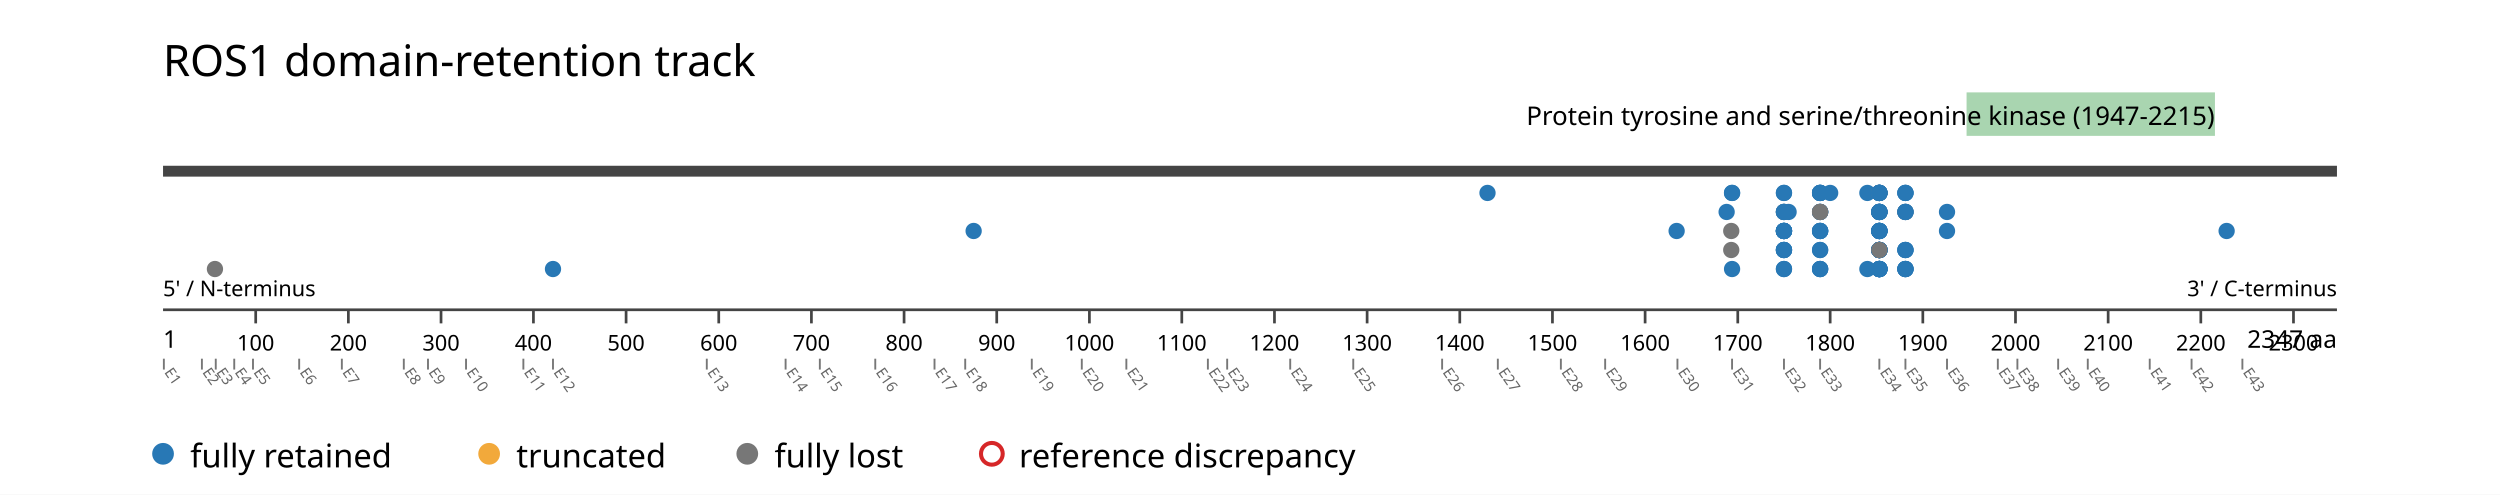
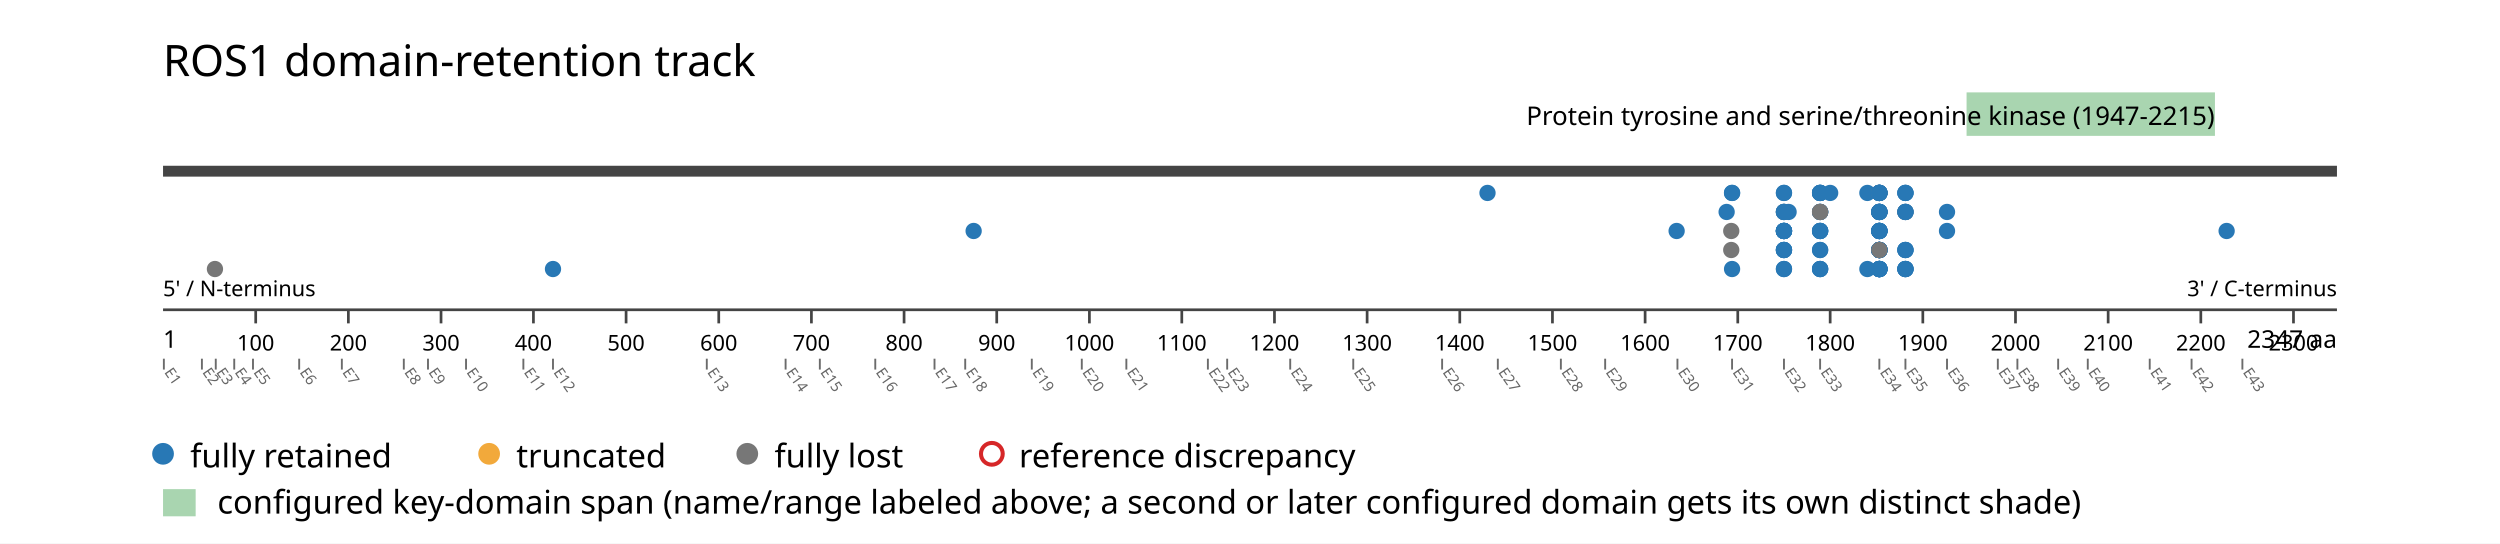
- <svg xmlns="http://www.w3.org/2000/svg" width="920" height="182" viewBox="0 0 920 182">
-   <rect width="920" height="182" fill="white" />
+ <svg xmlns="http://www.w3.org/2000/svg" width="920" height="200" viewBox="0 0 920 200">
+   <rect width="920" height="200" fill="white" />
  <text x="60" y="28" font-family="sans-serif" font-size="16">ROS1 domain-retention track</text>
  <rect x="723.7" y="34.0" width="91.4" height="16.0" fill="#62b36f" opacity="0.55" />
  <text x="815.0" y="46.0" font-family="sans-serif" font-size="9.5" text-anchor="end">Protein tyrosine and serine/threonine kinase (1947-2215)</text>
-   <line x1="60.0" y1="63.0" x2="860.0" y2="63.0" stroke="#444" stroke-width="4" />
+   <line x1="60.0" y1="63.0" x2="860.0" y2="63.0" stroke="#444444" stroke-width="4" />
  <circle cx="637.4" cy="71.0" r="3" fill="#2878b5" stroke="none" stroke-width="0" />
  <circle cx="701.2" cy="78.0" r="3" fill="#2878b5" stroke="none" stroke-width="0" />
  <circle cx="656.5" cy="85.0" r="3" fill="#2878b5" stroke="none" stroke-width="0" />
  <circle cx="691.6" cy="92.0" r="3" fill="#2878b5" stroke="none" stroke-width="0" />
  <circle cx="637.4" cy="99.0" r="3" fill="#2878b5" stroke="none" stroke-width="0" />
  <circle cx="691.6" cy="71.0" r="3" fill="#2878b5" stroke="none" stroke-width="0" />
  <circle cx="669.8" cy="78.0" r="3" fill="#2878b5" stroke="none" stroke-width="0" />
  <circle cx="656.5" cy="85.0" r="3" fill="#2878b5" stroke="none" stroke-width="0" />
  <circle cx="691.6" cy="92.0" r="3" fill="#2878b5" stroke="none" stroke-width="0" />
  <circle cx="691.6" cy="99.0" r="3" fill="#2878b5" stroke="none" stroke-width="0" />
  <circle cx="691.6" cy="71.0" r="3" fill="#2878b5" stroke="none" stroke-width="0" />
  <circle cx="669.8" cy="78.0" r="3" fill="#2878b5" stroke="none" stroke-width="0" />
  <circle cx="669.8" cy="85.0" r="3" fill="#2878b5" stroke="none" stroke-width="0" />
  <circle cx="691.6" cy="92.0" r="3" fill="#2878b5" stroke="none" stroke-width="0" />
  <circle cx="691.6" cy="99.0" r="3" fill="#2878b5" stroke="none" stroke-width="0" />
  <circle cx="691.6" cy="71.0" r="3" fill="#2878b5" stroke="none" stroke-width="0" />
  <circle cx="691.6" cy="78.0" r="3" fill="#2878b5" stroke="none" stroke-width="0" />
  <circle cx="691.6" cy="85.0" r="3" fill="#2878b5" stroke="none" stroke-width="0" />
  <circle cx="691.6" cy="92.0" r="3" fill="#2878b5" stroke="none" stroke-width="0" />
  <circle cx="687.2" cy="99.0" r="3" fill="#2878b5" stroke="none" stroke-width="0" />
  <circle cx="687.2" cy="71.0" r="3" fill="#2878b5" stroke="none" stroke-width="0" />
  <circle cx="669.8" cy="78.0" r="3" fill="#2878b5" stroke="none" stroke-width="0" />
  <circle cx="691.6" cy="85.0" r="3" fill="#2878b5" stroke="none" stroke-width="0" />
  <circle cx="669.8" cy="92.0" r="3" fill="#2878b5" stroke="none" stroke-width="0" />
  <circle cx="691.6" cy="99.0" r="3" fill="#2878b5" stroke="none" stroke-width="0" />
  <circle cx="669.8" cy="71.0" r="3" fill="#2878b5" stroke="none" stroke-width="0" />
  <circle cx="635.4" cy="78.0" r="3" fill="#2878b5" stroke="none" stroke-width="0" />
  <circle cx="691.6" cy="85.0" r="3" fill="#2878b5" stroke="none" stroke-width="0" />
  <circle cx="669.8" cy="92.0" r="3" fill="#2878b5" stroke="none" stroke-width="0" />
  <circle cx="691.6" cy="99.0" r="3" fill="#2878b5" stroke="none" stroke-width="0" />
  <circle cx="691.6" cy="71.0" r="3" fill="#2878b5" stroke="none" stroke-width="0" />
  <circle cx="656.5" cy="78.0" r="3" fill="#2878b5" stroke="none" stroke-width="0" />
  <circle cx="716.5" cy="85.0" r="3" fill="#2878b5" stroke="none" stroke-width="0" />
  <circle cx="691.6" cy="92.0" r="3" fill="#2878b5" stroke="none" stroke-width="0" />
  <circle cx="701.2" cy="99.0" r="3" fill="#2878b5" stroke="none" stroke-width="0" />
  <circle cx="701.2" cy="71.0" r="3" fill="#2878b5" stroke="none" stroke-width="0" />
  <circle cx="716.5" cy="78.0" r="3" fill="#2878b5" stroke="none" stroke-width="0" />
  <circle cx="617.0" cy="85.0" r="3" fill="#2878b5" stroke="none" stroke-width="0" />
  <circle cx="701.2" cy="92.0" r="3" fill="#2878b5" stroke="none" stroke-width="0" />
  <circle cx="701.2" cy="99.0" r="3" fill="#2878b5" stroke="none" stroke-width="0" />
  <circle cx="547.4" cy="71.0" r="3" fill="#2878b5" stroke="none" stroke-width="0" />
  <circle cx="656.5" cy="78.0" r="3" fill="#777777" stroke="none" stroke-width="0" />
  <circle cx="691.6" cy="85.0" r="3" fill="#2878b5" stroke="none" stroke-width="0" />
  <circle cx="691.6" cy="92.0" r="3" fill="#2878b5" stroke="none" stroke-width="0" />
  <circle cx="691.6" cy="99.0" r="3" fill="#2878b5" stroke="none" stroke-width="0" />
  <circle cx="669.8" cy="71.0" r="3" fill="#2878b5" stroke="none" stroke-width="0" />
  <circle cx="691.6" cy="78.0" r="3" fill="#2878b5" stroke="none" stroke-width="0" />
  <circle cx="691.6" cy="85.0" r="3" fill="#2878b5" stroke="none" stroke-width="0" />
  <circle cx="691.6" cy="92.0" r="3" fill="#777777" stroke="none" stroke-width="0" />
  <circle cx="691.6" cy="99.0" r="3" fill="#2878b5" stroke="none" stroke-width="0" />
  <circle cx="669.8" cy="71.0" r="3" fill="#2878b5" stroke="none" stroke-width="0" />
  <circle cx="691.6" cy="78.0" r="3" fill="#777777" stroke="none" stroke-width="0" />
  <circle cx="669.8" cy="85.0" r="3" fill="#2878b5" stroke="none" stroke-width="0" />
  <circle cx="691.6" cy="92.0" r="3" fill="#2878b5" stroke="none" stroke-width="0" />
  <circle cx="669.8" cy="99.0" r="3" fill="#2878b5" stroke="none" stroke-width="0" />
  <circle cx="691.6" cy="71.0" r="3" fill="#2878b5" stroke="none" stroke-width="0" />
  <circle cx="691.6" cy="78.0" r="3" fill="#2878b5" stroke="none" stroke-width="0" />
  <circle cx="656.5" cy="85.0" r="3" fill="#2878b5" stroke="none" stroke-width="0" />
  <circle cx="691.6" cy="92.0" r="3" fill="#2878b5" stroke="none" stroke-width="0" />
  <circle cx="669.8" cy="99.0" r="3" fill="#2878b5" stroke="none" stroke-width="0" />
  <circle cx="673.5" cy="71.0" r="3" fill="#2878b5" stroke="none" stroke-width="0" />
  <circle cx="669.8" cy="78.0" r="3" fill="#777777" stroke="none" stroke-width="0" />
  <circle cx="691.6" cy="85.0" r="3" fill="#2878b5" stroke="none" stroke-width="0" />
  <circle cx="691.6" cy="92.0" r="3" fill="#2878b5" stroke="none" stroke-width="0" />
  <circle cx="691.6" cy="99.0" r="3" fill="#2878b5" stroke="none" stroke-width="0" />
  <circle cx="669.8" cy="71.0" r="3" fill="#2878b5" stroke="none" stroke-width="0" />
  <circle cx="691.6" cy="78.0" r="3" fill="#2878b5" stroke="none" stroke-width="0" />
  <circle cx="691.6" cy="85.0" r="3" fill="#2878b5" stroke="none" stroke-width="0" />
  <circle cx="691.6" cy="92.0" r="3" fill="#2878b5" stroke="none" stroke-width="0" />
  <circle cx="691.6" cy="99.0" r="3" fill="#2878b5" stroke="none" stroke-width="0" />
  <circle cx="691.6" cy="71.0" r="3" fill="#777777" stroke="none" stroke-width="0" />
  <circle cx="669.8" cy="78.0" r="3" fill="#777777" stroke="none" stroke-width="0" />
  <circle cx="358.3" cy="85.0" r="3" fill="#2878b5" stroke="none" stroke-width="0" />
  <circle cx="637.1" cy="92.0" r="3" fill="#777777" stroke="none" stroke-width="0" />
  <circle cx="691.6" cy="99.0" r="3" fill="#2878b5" stroke="none" stroke-width="0" />
  <circle cx="691.6" cy="71.0" r="3" fill="#2878b5" stroke="none" stroke-width="0" />
  <circle cx="658.2" cy="78.0" r="3" fill="#2878b5" stroke="none" stroke-width="0" />
  <circle cx="669.8" cy="85.0" r="3" fill="#2878b5" stroke="none" stroke-width="0" />
  <circle cx="691.6" cy="92.0" r="3" fill="#2878b5" stroke="none" stroke-width="0" />
  <circle cx="669.8" cy="99.0" r="3" fill="#2878b5" stroke="none" stroke-width="0" />
  <circle cx="669.8" cy="71.0" r="3" fill="#2878b5" stroke="none" stroke-width="0" />
  <circle cx="691.6" cy="78.0" r="3" fill="#2878b5" stroke="none" stroke-width="0" />
  <circle cx="691.6" cy="85.0" r="3" fill="#2878b5" stroke="none" stroke-width="0" />
  <circle cx="701.2" cy="92.0" r="3" fill="#2878b5" stroke="none" stroke-width="0" />
  <circle cx="701.2" cy="99.0" r="3" fill="#2878b5" stroke="none" stroke-width="0" />
  <circle cx="701.2" cy="71.0" r="3" fill="#2878b5" stroke="none" stroke-width="0" />
  <circle cx="701.2" cy="78.0" r="3" fill="#777777" stroke="none" stroke-width="0" />
  <circle cx="819.4" cy="85.0" r="3" fill="#2878b5" stroke="none" stroke-width="0" />
  <circle cx="691.6" cy="92.0" r="3" fill="#777777" stroke="none" stroke-width="0" />
  <circle cx="203.5" cy="99.0" r="3" fill="#2878b5" stroke="none" stroke-width="0" />
  <circle cx="637.4" cy="71.0" r="3" fill="#2878b5" stroke="none" stroke-width="0" />
  <circle cx="691.6" cy="78.0" r="3" fill="#2878b5" stroke="none" stroke-width="0" />
  <circle cx="669.8" cy="85.0" r="3" fill="#2878b5" stroke="none" stroke-width="0" />
  <circle cx="701.2" cy="92.0" r="3" fill="#2878b5" stroke="none" stroke-width="0" />
  <circle cx="701.2" cy="99.0" r="3" fill="#2878b5" stroke="none" stroke-width="0" />
  <circle cx="701.2" cy="71.0" r="3" fill="#2878b5" stroke="none" stroke-width="0" />
  <circle cx="701.2" cy="78.0" r="3" fill="#2878b5" stroke="none" stroke-width="0" />
  <circle cx="656.5" cy="85.0" r="3" fill="#2878b5" stroke="none" stroke-width="0" />
  <circle cx="656.5" cy="92.0" r="3" fill="#2878b5" stroke="none" stroke-width="0" />
  <circle cx="691.6" cy="99.0" r="3" fill="#2878b5" stroke="none" stroke-width="0" />
  <circle cx="691.6" cy="71.0" r="3" fill="#2878b5" stroke="none" stroke-width="0" />
  <circle cx="691.6" cy="78.0" r="3" fill="#2878b5" stroke="none" stroke-width="0" />
  <circle cx="656.5" cy="85.0" r="3" fill="#2878b5" stroke="none" stroke-width="0" />
  <circle cx="656.5" cy="92.0" r="3" fill="#2878b5" stroke="none" stroke-width="0" />
  <circle cx="656.5" cy="99.0" r="3" fill="#2878b5" stroke="none" stroke-width="0" />
  <circle cx="656.5" cy="71.0" r="3" fill="#2878b5" stroke="none" stroke-width="0" />
  <circle cx="656.5" cy="78.0" r="3" fill="#2878b5" stroke="none" stroke-width="0" />
  <circle cx="656.5" cy="85.0" r="3" fill="#2878b5" stroke="none" stroke-width="0" />
  <circle cx="656.5" cy="92.0" r="3" fill="#2878b5" stroke="none" stroke-width="0" />
  <circle cx="656.5" cy="99.0" r="3" fill="#2878b5" stroke="none" stroke-width="0" />
  <circle cx="656.5" cy="71.0" r="3" fill="#2878b5" stroke="none" stroke-width="0" />
  <circle cx="656.5" cy="78.0" r="3" fill="#2878b5" stroke="none" stroke-width="0" />
  <circle cx="656.5" cy="85.0" r="3" fill="#2878b5" stroke="none" stroke-width="0" />
  <circle cx="656.5" cy="92.0" r="3" fill="#2878b5" stroke="none" stroke-width="0" />
  <circle cx="79.1" cy="99.0" r="3" fill="#777777" stroke="none" stroke-width="0" />
  <circle cx="691.6" cy="71.0" r="3" fill="#2878b5" stroke="none" stroke-width="0" />
  <circle cx="701.2" cy="78.0" r="3" fill="#2878b5" stroke="none" stroke-width="0" />
  <circle cx="637.1" cy="85.0" r="3" fill="#777777" stroke="none" stroke-width="0" />
  <line x1="60.0" y1="114.0" x2="860.0" y2="114.0" stroke="#444444" stroke-width="1" />
  <text x="60.0" y="109.0" font-family="sans-serif" font-size="8" data-axis-end="5-prime" text-anchor="start">5' / N-terminus</text>
  <text x="860.0" y="109.0" font-family="sans-serif" font-size="8" data-axis-end="3-prime" text-anchor="end">3' / C-terminus</text>
  <text x="60.0" y="128.0" font-family="sans-serif" font-size="9">1</text>
  <text x="860.0" y="128.0" font-family="sans-serif" font-size="9" text-anchor="end">2347 aa</text>
-   <line x1="60.3" y1="132.0" x2="60.3" y2="136.0" stroke="#777777" stroke-width="0.7" />
+   <line x1="60.3" y1="132.0" x2="60.3" y2="136.0" stroke="#6b6b6b" stroke-width="0.7" />
  <text x="60.3" y="137.0" font-family="sans-serif" font-size="5.5" fill="#666666" transform="rotate(55 60.3 137.0)">E1</text>
-   <line x1="74.3" y1="132.0" x2="74.3" y2="136.0" stroke="#777777" stroke-width="0.7" />
+   <line x1="74.3" y1="132.0" x2="74.3" y2="136.0" stroke="#6b6b6b" stroke-width="0.7" />
  <text x="74.3" y="137.0" font-family="sans-serif" font-size="5.5" fill="#666666" transform="rotate(55 74.3 137.0)">E2</text>
-   <line x1="79.4" y1="132.0" x2="79.4" y2="136.0" stroke="#777777" stroke-width="0.7" />
+   <line x1="79.4" y1="132.0" x2="79.4" y2="136.0" stroke="#6b6b6b" stroke-width="0.7" />
  <text x="79.4" y="137.0" font-family="sans-serif" font-size="5.5" fill="#666666" transform="rotate(55 79.4 137.0)">E3</text>
-   <line x1="86.2" y1="132.0" x2="86.2" y2="136.0" stroke="#777777" stroke-width="0.7" />
+   <line x1="86.2" y1="132.0" x2="86.2" y2="136.0" stroke="#6b6b6b" stroke-width="0.7" />
  <text x="86.2" y="137.0" font-family="sans-serif" font-size="5.5" fill="#666666" transform="rotate(55 86.2 137.0)">E4</text>
-   <line x1="93.1" y1="132.0" x2="93.1" y2="136.0" stroke="#777777" stroke-width="0.7" />
+   <line x1="93.1" y1="132.0" x2="93.1" y2="136.0" stroke="#6b6b6b" stroke-width="0.7" />
  <text x="93.1" y="137.0" font-family="sans-serif" font-size="5.5" fill="#666666" transform="rotate(55 93.1 137.0)">E5</text>
-   <line x1="110.1" y1="132.0" x2="110.1" y2="136.0" stroke="#777777" stroke-width="0.7" />
+   <line x1="110.1" y1="132.0" x2="110.1" y2="136.0" stroke="#6b6b6b" stroke-width="0.7" />
  <text x="110.1" y="137.0" font-family="sans-serif" font-size="5.5" fill="#666666" transform="rotate(55 110.1 137.0)">E6</text>
-   <line x1="125.8" y1="132.0" x2="125.8" y2="136.0" stroke="#777777" stroke-width="0.7" />
+   <line x1="125.8" y1="132.0" x2="125.8" y2="136.0" stroke="#6b6b6b" stroke-width="0.7" />
  <text x="125.8" y="137.0" font-family="sans-serif" font-size="5.5" fill="#666666" transform="rotate(55 125.8 137.0)">E7</text>
-   <line x1="148.6" y1="132.0" x2="148.6" y2="136.0" stroke="#777777" stroke-width="0.7" />
+   <line x1="148.6" y1="132.0" x2="148.6" y2="136.0" stroke="#6b6b6b" stroke-width="0.7" />
  <text x="148.6" y="137.0" font-family="sans-serif" font-size="5.5" fill="#666666" transform="rotate(55 148.6 137.0)">E8</text>
-   <line x1="157.5" y1="132.0" x2="157.5" y2="136.0" stroke="#777777" stroke-width="0.7" />
+   <line x1="157.5" y1="132.0" x2="157.5" y2="136.0" stroke="#6b6b6b" stroke-width="0.7" />
  <text x="157.5" y="137.0" font-family="sans-serif" font-size="5.5" fill="#666666" transform="rotate(55 157.5 137.0)">E9</text>
-   <line x1="171.5" y1="132.0" x2="171.5" y2="136.0" stroke="#777777" stroke-width="0.7" />
+   <line x1="171.5" y1="132.0" x2="171.5" y2="136.0" stroke="#6b6b6b" stroke-width="0.7" />
  <text x="171.5" y="137.0" font-family="sans-serif" font-size="5.5" fill="#666666" transform="rotate(55 171.5 137.0)">E10</text>
-   <line x1="192.6" y1="132.0" x2="192.6" y2="136.0" stroke="#777777" stroke-width="0.7" />
+   <line x1="192.6" y1="132.0" x2="192.6" y2="136.0" stroke="#6b6b6b" stroke-width="0.7" />
  <text x="192.6" y="137.0" font-family="sans-serif" font-size="5.5" fill="#666666" transform="rotate(55 192.6 137.0)">E11</text>
-   <line x1="203.5" y1="132.0" x2="203.5" y2="136.0" stroke="#777777" stroke-width="0.7" />
+   <line x1="203.5" y1="132.0" x2="203.5" y2="136.0" stroke="#6b6b6b" stroke-width="0.7" />
  <text x="203.5" y="137.0" font-family="sans-serif" font-size="5.5" fill="#666666" transform="rotate(55 203.5 137.0)">E12</text>
-   <line x1="260.1" y1="132.0" x2="260.1" y2="136.0" stroke="#777777" stroke-width="0.7" />
+   <line x1="260.1" y1="132.0" x2="260.1" y2="136.0" stroke="#6b6b6b" stroke-width="0.7" />
  <text x="260.1" y="137.0" font-family="sans-serif" font-size="5.5" fill="#666666" transform="rotate(55 260.1 137.0)">E13</text>
-   <line x1="289.1" y1="132.0" x2="289.1" y2="136.0" stroke="#777777" stroke-width="0.7" />
+   <line x1="289.1" y1="132.0" x2="289.1" y2="136.0" stroke="#6b6b6b" stroke-width="0.7" />
  <text x="289.1" y="137.0" font-family="sans-serif" font-size="5.5" fill="#666666" transform="rotate(55 289.1 137.0)">E14</text>
-   <line x1="301.7" y1="132.0" x2="301.7" y2="136.0" stroke="#777777" stroke-width="0.7" />
+   <line x1="301.7" y1="132.0" x2="301.7" y2="136.0" stroke="#6b6b6b" stroke-width="0.7" />
  <text x="301.7" y="137.0" font-family="sans-serif" font-size="5.5" fill="#666666" transform="rotate(55 301.7 137.0)">E15</text>
-   <line x1="322.1" y1="132.0" x2="322.1" y2="136.0" stroke="#777777" stroke-width="0.7" />
+   <line x1="322.1" y1="132.0" x2="322.1" y2="136.0" stroke="#6b6b6b" stroke-width="0.7" />
  <text x="322.1" y="137.0" font-family="sans-serif" font-size="5.5" fill="#666666" transform="rotate(55 322.1 137.0)">E16</text>
-   <line x1="343.9" y1="132.0" x2="343.9" y2="136.0" stroke="#777777" stroke-width="0.7" />
+   <line x1="343.9" y1="132.0" x2="343.9" y2="136.0" stroke="#6b6b6b" stroke-width="0.7" />
  <text x="343.9" y="137.0" font-family="sans-serif" font-size="5.5" fill="#666666" transform="rotate(55 343.9 137.0)">E17</text>
-   <line x1="355.2" y1="132.0" x2="355.2" y2="136.0" stroke="#777777" stroke-width="0.7" />
+   <line x1="355.2" y1="132.0" x2="355.2" y2="136.0" stroke="#6b6b6b" stroke-width="0.7" />
  <text x="355.2" y="137.0" font-family="sans-serif" font-size="5.5" fill="#666666" transform="rotate(55 355.2 137.0)">E18</text>
-   <line x1="379.7" y1="132.0" x2="379.7" y2="136.0" stroke="#777777" stroke-width="0.7" />
+   <line x1="379.7" y1="132.0" x2="379.7" y2="136.0" stroke="#6b6b6b" stroke-width="0.7" />
  <text x="379.7" y="137.0" font-family="sans-serif" font-size="5.5" fill="#666666" transform="rotate(55 379.7 137.0)">E19</text>
-   <line x1="398.1" y1="132.0" x2="398.1" y2="136.0" stroke="#777777" stroke-width="0.7" />
+   <line x1="398.1" y1="132.0" x2="398.1" y2="136.0" stroke="#6b6b6b" stroke-width="0.7" />
  <text x="398.1" y="137.0" font-family="sans-serif" font-size="5.5" fill="#666666" transform="rotate(55 398.1 137.0)">E20</text>
-   <line x1="414.5" y1="132.0" x2="414.5" y2="136.0" stroke="#777777" stroke-width="0.7" />
+   <line x1="414.5" y1="132.0" x2="414.5" y2="136.0" stroke="#6b6b6b" stroke-width="0.7" />
  <text x="414.5" y="137.0" font-family="sans-serif" font-size="5.5" fill="#666666" transform="rotate(55 414.5 137.0)">E21</text>
-   <line x1="444.5" y1="132.0" x2="444.5" y2="136.0" stroke="#777777" stroke-width="0.7" />
+   <line x1="444.5" y1="132.0" x2="444.5" y2="136.0" stroke="#6b6b6b" stroke-width="0.7" />
  <text x="444.5" y="137.0" font-family="sans-serif" font-size="5.5" fill="#666666" transform="rotate(55 444.5 137.0)">E22</text>
-   <line x1="451.6" y1="132.0" x2="451.6" y2="136.0" stroke="#777777" stroke-width="0.7" />
+   <line x1="451.6" y1="132.0" x2="451.6" y2="136.0" stroke="#6b6b6b" stroke-width="0.7" />
  <text x="451.6" y="137.0" font-family="sans-serif" font-size="5.5" fill="#666666" transform="rotate(55 451.6 137.0)">E23</text>
-   <line x1="474.8" y1="132.0" x2="474.8" y2="136.0" stroke="#777777" stroke-width="0.7" />
+   <line x1="474.8" y1="132.0" x2="474.8" y2="136.0" stroke="#6b6b6b" stroke-width="0.7" />
  <text x="474.8" y="137.0" font-family="sans-serif" font-size="5.5" fill="#666666" transform="rotate(55 474.8 137.0)">E24</text>
-   <line x1="498.0" y1="132.0" x2="498.0" y2="136.0" stroke="#777777" stroke-width="0.7" />
+   <line x1="498.0" y1="132.0" x2="498.0" y2="136.0" stroke="#6b6b6b" stroke-width="0.7" />
  <text x="498.0" y="137.0" font-family="sans-serif" font-size="5.5" fill="#666666" transform="rotate(55 498.0 137.0)">E25</text>
-   <line x1="530.7" y1="132.0" x2="530.7" y2="136.0" stroke="#777777" stroke-width="0.7" />
+   <line x1="530.7" y1="132.0" x2="530.7" y2="136.0" stroke="#6b6b6b" stroke-width="0.7" />
  <text x="530.7" y="137.0" font-family="sans-serif" font-size="5.5" fill="#666666" transform="rotate(55 530.7 137.0)">E26</text>
-   <line x1="551.2" y1="132.0" x2="551.2" y2="136.0" stroke="#777777" stroke-width="0.7" />
+   <line x1="551.2" y1="132.0" x2="551.2" y2="136.0" stroke="#6b6b6b" stroke-width="0.7" />
  <text x="551.2" y="137.0" font-family="sans-serif" font-size="5.5" fill="#666666" transform="rotate(55 551.2 137.0)">E27</text>
-   <line x1="574.4" y1="132.0" x2="574.4" y2="136.0" stroke="#777777" stroke-width="0.7" />
+   <line x1="574.4" y1="132.0" x2="574.4" y2="136.0" stroke="#6b6b6b" stroke-width="0.7" />
  <text x="574.4" y="137.0" font-family="sans-serif" font-size="5.5" fill="#666666" transform="rotate(55 574.4 137.0)">E28</text>
-   <line x1="590.7" y1="132.0" x2="590.7" y2="136.0" stroke="#777777" stroke-width="0.7" />
+   <line x1="590.7" y1="132.0" x2="590.7" y2="136.0" stroke="#6b6b6b" stroke-width="0.7" />
  <text x="590.7" y="137.0" font-family="sans-serif" font-size="5.5" fill="#666666" transform="rotate(55 590.7 137.0)">E29</text>
-   <line x1="617.3" y1="132.0" x2="617.3" y2="136.0" stroke="#777777" stroke-width="0.7" />
+   <line x1="617.3" y1="132.0" x2="617.3" y2="136.0" stroke="#6b6b6b" stroke-width="0.7" />
  <text x="617.3" y="137.0" font-family="sans-serif" font-size="5.5" fill="#666666" transform="rotate(55 617.3 137.0)">E30</text>
-   <line x1="637.4" y1="132.0" x2="637.4" y2="136.0" stroke="#777777" stroke-width="0.7" />
+   <line x1="637.4" y1="132.0" x2="637.4" y2="136.0" stroke="#6b6b6b" stroke-width="0.7" />
  <text x="637.4" y="137.0" font-family="sans-serif" font-size="5.5" fill="#666666" transform="rotate(55 637.4 137.0)">E31</text>
-   <line x1="656.5" y1="132.0" x2="656.5" y2="136.0" stroke="#777777" stroke-width="0.7" />
+   <line x1="656.5" y1="132.0" x2="656.5" y2="136.0" stroke="#6b6b6b" stroke-width="0.7" />
  <text x="656.5" y="137.0" font-family="sans-serif" font-size="5.5" fill="#666666" transform="rotate(55 656.5 137.0)">E32</text>
-   <line x1="669.8" y1="132.0" x2="669.8" y2="136.0" stroke="#777777" stroke-width="0.7" />
+   <line x1="669.8" y1="132.0" x2="669.8" y2="136.0" stroke="#6b6b6b" stroke-width="0.7" />
  <text x="669.8" y="137.0" font-family="sans-serif" font-size="5.5" fill="#666666" transform="rotate(55 669.8 137.0)">E33</text>
-   <line x1="691.6" y1="132.0" x2="691.6" y2="136.0" stroke="#777777" stroke-width="0.7" />
+   <line x1="691.6" y1="132.0" x2="691.6" y2="136.0" stroke="#6b6b6b" stroke-width="0.7" />
  <text x="691.6" y="137.0" font-family="sans-serif" font-size="5.5" fill="#666666" transform="rotate(55 691.6 137.0)">E34</text>
-   <line x1="701.2" y1="132.0" x2="701.2" y2="136.0" stroke="#777777" stroke-width="0.7" />
+   <line x1="701.2" y1="132.0" x2="701.2" y2="136.0" stroke="#6b6b6b" stroke-width="0.7" />
  <text x="701.2" y="137.0" font-family="sans-serif" font-size="5.5" fill="#666666" transform="rotate(55 701.2 137.0)">E35</text>
-   <line x1="716.5" y1="132.0" x2="716.5" y2="136.0" stroke="#777777" stroke-width="0.7" />
+   <line x1="716.5" y1="132.0" x2="716.5" y2="136.0" stroke="#6b6b6b" stroke-width="0.7" />
  <text x="716.5" y="137.0" font-family="sans-serif" font-size="5.5" fill="#666666" transform="rotate(55 716.5 137.0)">E36</text>
-   <line x1="735.2" y1="132.0" x2="735.2" y2="136.0" stroke="#777777" stroke-width="0.7" />
+   <line x1="735.2" y1="132.0" x2="735.2" y2="136.0" stroke="#6b6b6b" stroke-width="0.7" />
  <text x="735.2" y="137.0" font-family="sans-serif" font-size="5.5" fill="#666666" transform="rotate(55 735.2 137.0)">E37</text>
-   <line x1="742.4" y1="132.0" x2="742.4" y2="136.0" stroke="#777777" stroke-width="0.7" />
+   <line x1="742.4" y1="132.0" x2="742.4" y2="136.0" stroke="#6b6b6b" stroke-width="0.7" />
  <text x="742.4" y="137.0" font-family="sans-serif" font-size="5.5" fill="#666666" transform="rotate(55 742.4 137.0)">E38</text>
-   <line x1="757.4" y1="132.0" x2="757.4" y2="136.0" stroke="#777777" stroke-width="0.7" />
+   <line x1="757.4" y1="132.0" x2="757.4" y2="136.0" stroke="#6b6b6b" stroke-width="0.7" />
  <text x="757.4" y="137.0" font-family="sans-serif" font-size="5.5" fill="#666666" transform="rotate(55 757.4 137.0)">E39</text>
-   <line x1="768.3" y1="132.0" x2="768.3" y2="136.0" stroke="#777777" stroke-width="0.7" />
+   <line x1="768.3" y1="132.0" x2="768.3" y2="136.0" stroke="#6b6b6b" stroke-width="0.7" />
  <text x="768.3" y="137.0" font-family="sans-serif" font-size="5.5" fill="#666666" transform="rotate(55 768.3 137.0)">E40</text>
-   <line x1="791.1" y1="132.0" x2="791.1" y2="136.0" stroke="#777777" stroke-width="0.7" />
+   <line x1="791.1" y1="132.0" x2="791.1" y2="136.0" stroke="#6b6b6b" stroke-width="0.7" />
  <text x="791.1" y="137.0" font-family="sans-serif" font-size="5.5" fill="#666666" transform="rotate(55 791.1 137.0)">E41</text>
-   <line x1="806.5" y1="132.0" x2="806.5" y2="136.0" stroke="#777777" stroke-width="0.7" />
+   <line x1="806.5" y1="132.0" x2="806.5" y2="136.0" stroke="#6b6b6b" stroke-width="0.7" />
  <text x="806.5" y="137.0" font-family="sans-serif" font-size="5.5" fill="#666666" transform="rotate(55 806.5 137.0)">E42</text>
-   <line x1="825.2" y1="132.0" x2="825.2" y2="136.0" stroke="#777777" stroke-width="0.7" />
+   <line x1="825.2" y1="132.0" x2="825.2" y2="136.0" stroke="#6b6b6b" stroke-width="0.7" />
  <text x="825.2" y="137.0" font-family="sans-serif" font-size="5.5" fill="#666666" transform="rotate(55 825.2 137.0)">E43</text>
  <line x1="94.1" y1="114.0" x2="94.1" y2="119.0" stroke="#444444" stroke-width="1" />
  <text x="94.1" y="129.0" font-family="sans-serif" font-size="8" text-anchor="middle">100</text>
  <line x1="128.2" y1="114.0" x2="128.2" y2="119.0" stroke="#444444" stroke-width="1" />
  <text x="128.2" y="129.0" font-family="sans-serif" font-size="8" text-anchor="middle">200</text>
  <line x1="162.3" y1="114.0" x2="162.3" y2="119.0" stroke="#444444" stroke-width="1" />
  <text x="162.3" y="129.0" font-family="sans-serif" font-size="8" text-anchor="middle">300</text>
  <line x1="196.3" y1="114.0" x2="196.3" y2="119.0" stroke="#444444" stroke-width="1" />
  <text x="196.3" y="129.0" font-family="sans-serif" font-size="8" text-anchor="middle">400</text>
  <line x1="230.4" y1="114.0" x2="230.4" y2="119.0" stroke="#444444" stroke-width="1" />
  <text x="230.4" y="129.0" font-family="sans-serif" font-size="8" text-anchor="middle">500</text>
  <line x1="264.5" y1="114.0" x2="264.5" y2="119.0" stroke="#444444" stroke-width="1" />
  <text x="264.5" y="129.0" font-family="sans-serif" font-size="8" text-anchor="middle">600</text>
  <line x1="298.6" y1="114.0" x2="298.6" y2="119.0" stroke="#444444" stroke-width="1" />
  <text x="298.6" y="129.0" font-family="sans-serif" font-size="8" text-anchor="middle">700</text>
  <line x1="332.7" y1="114.0" x2="332.7" y2="119.0" stroke="#444444" stroke-width="1" />
  <text x="332.7" y="129.0" font-family="sans-serif" font-size="8" text-anchor="middle">800</text>
  <line x1="366.8" y1="114.0" x2="366.8" y2="119.0" stroke="#444444" stroke-width="1" />
  <text x="366.8" y="129.0" font-family="sans-serif" font-size="8" text-anchor="middle">900</text>
  <line x1="400.9" y1="114.0" x2="400.9" y2="119.0" stroke="#444444" stroke-width="1" />
  <text x="400.9" y="129.0" font-family="sans-serif" font-size="8" text-anchor="middle">1000</text>
  <line x1="434.9" y1="114.0" x2="434.9" y2="119.0" stroke="#444444" stroke-width="1" />
  <text x="434.9" y="129.0" font-family="sans-serif" font-size="8" text-anchor="middle">1100</text>
  <line x1="469.0" y1="114.0" x2="469.0" y2="119.0" stroke="#444444" stroke-width="1" />
  <text x="469.0" y="129.0" font-family="sans-serif" font-size="8" text-anchor="middle">1200</text>
  <line x1="503.1" y1="114.0" x2="503.1" y2="119.0" stroke="#444444" stroke-width="1" />
  <text x="503.1" y="129.0" font-family="sans-serif" font-size="8" text-anchor="middle">1300</text>
  <line x1="537.2" y1="114.0" x2="537.2" y2="119.0" stroke="#444444" stroke-width="1" />
  <text x="537.2" y="129.0" font-family="sans-serif" font-size="8" text-anchor="middle">1400</text>
  <line x1="571.3" y1="114.0" x2="571.3" y2="119.0" stroke="#444444" stroke-width="1" />
  <text x="571.3" y="129.0" font-family="sans-serif" font-size="8" text-anchor="middle">1500</text>
  <line x1="605.4" y1="114.0" x2="605.4" y2="119.0" stroke="#444444" stroke-width="1" />
  <text x="605.4" y="129.0" font-family="sans-serif" font-size="8" text-anchor="middle">1600</text>
  <line x1="639.5" y1="114.0" x2="639.5" y2="119.0" stroke="#444444" stroke-width="1" />
  <text x="639.5" y="129.0" font-family="sans-serif" font-size="8" text-anchor="middle">1700</text>
  <line x1="673.5" y1="114.0" x2="673.5" y2="119.0" stroke="#444444" stroke-width="1" />
  <text x="673.5" y="129.0" font-family="sans-serif" font-size="8" text-anchor="middle">1800</text>
  <line x1="707.6" y1="114.0" x2="707.6" y2="119.0" stroke="#444444" stroke-width="1" />
  <text x="707.6" y="129.0" font-family="sans-serif" font-size="8" text-anchor="middle">1900</text>
  <line x1="741.7" y1="114.0" x2="741.7" y2="119.0" stroke="#444444" stroke-width="1" />
  <text x="741.7" y="129.0" font-family="sans-serif" font-size="8" text-anchor="middle">2000</text>
  <line x1="775.8" y1="114.0" x2="775.8" y2="119.0" stroke="#444444" stroke-width="1" />
  <text x="775.8" y="129.0" font-family="sans-serif" font-size="8" text-anchor="middle">2100</text>
  <line x1="809.9" y1="114.0" x2="809.9" y2="119.0" stroke="#444444" stroke-width="1" />
  <text x="809.9" y="129.0" font-family="sans-serif" font-size="8" text-anchor="middle">2200</text>
  <line x1="844.0" y1="114.0" x2="844.0" y2="119.0" stroke="#444444" stroke-width="1" />
  <text x="844.0" y="129.0" font-family="sans-serif" font-size="8" text-anchor="middle">2300</text>
  <circle cx="60" cy="167.0" r="4" fill="#2878b5" />
  <text x="70" y="172.0" font-family="sans-serif" font-size="12">fully retained</text>
  <circle cx="180" cy="167.0" r="4" fill="#f2a93b" />
  <text x="190" y="172.0" font-family="sans-serif" font-size="12">truncated</text>
  <circle cx="275" cy="167.0" r="4" fill="#777777" />
  <text x="285" y="172.0" font-family="sans-serif" font-size="12">fully lost</text>
  <circle cx="365" cy="167.0" r="4" fill="white" stroke="#d62728" stroke-width="1.5" />
  <text x="375" y="172.0" font-family="sans-serif" font-size="12">reference discrepancy</text>
+   <rect x="60" y="180.0" width="12" height="10" fill="#62b36f" opacity="0.55" />
+   <text x="80" y="189.0" font-family="sans-serif" font-size="12">configured key-domain span (name/range labeled above; a second or later configured domain gets its own distinct shade)</text>
</svg>
